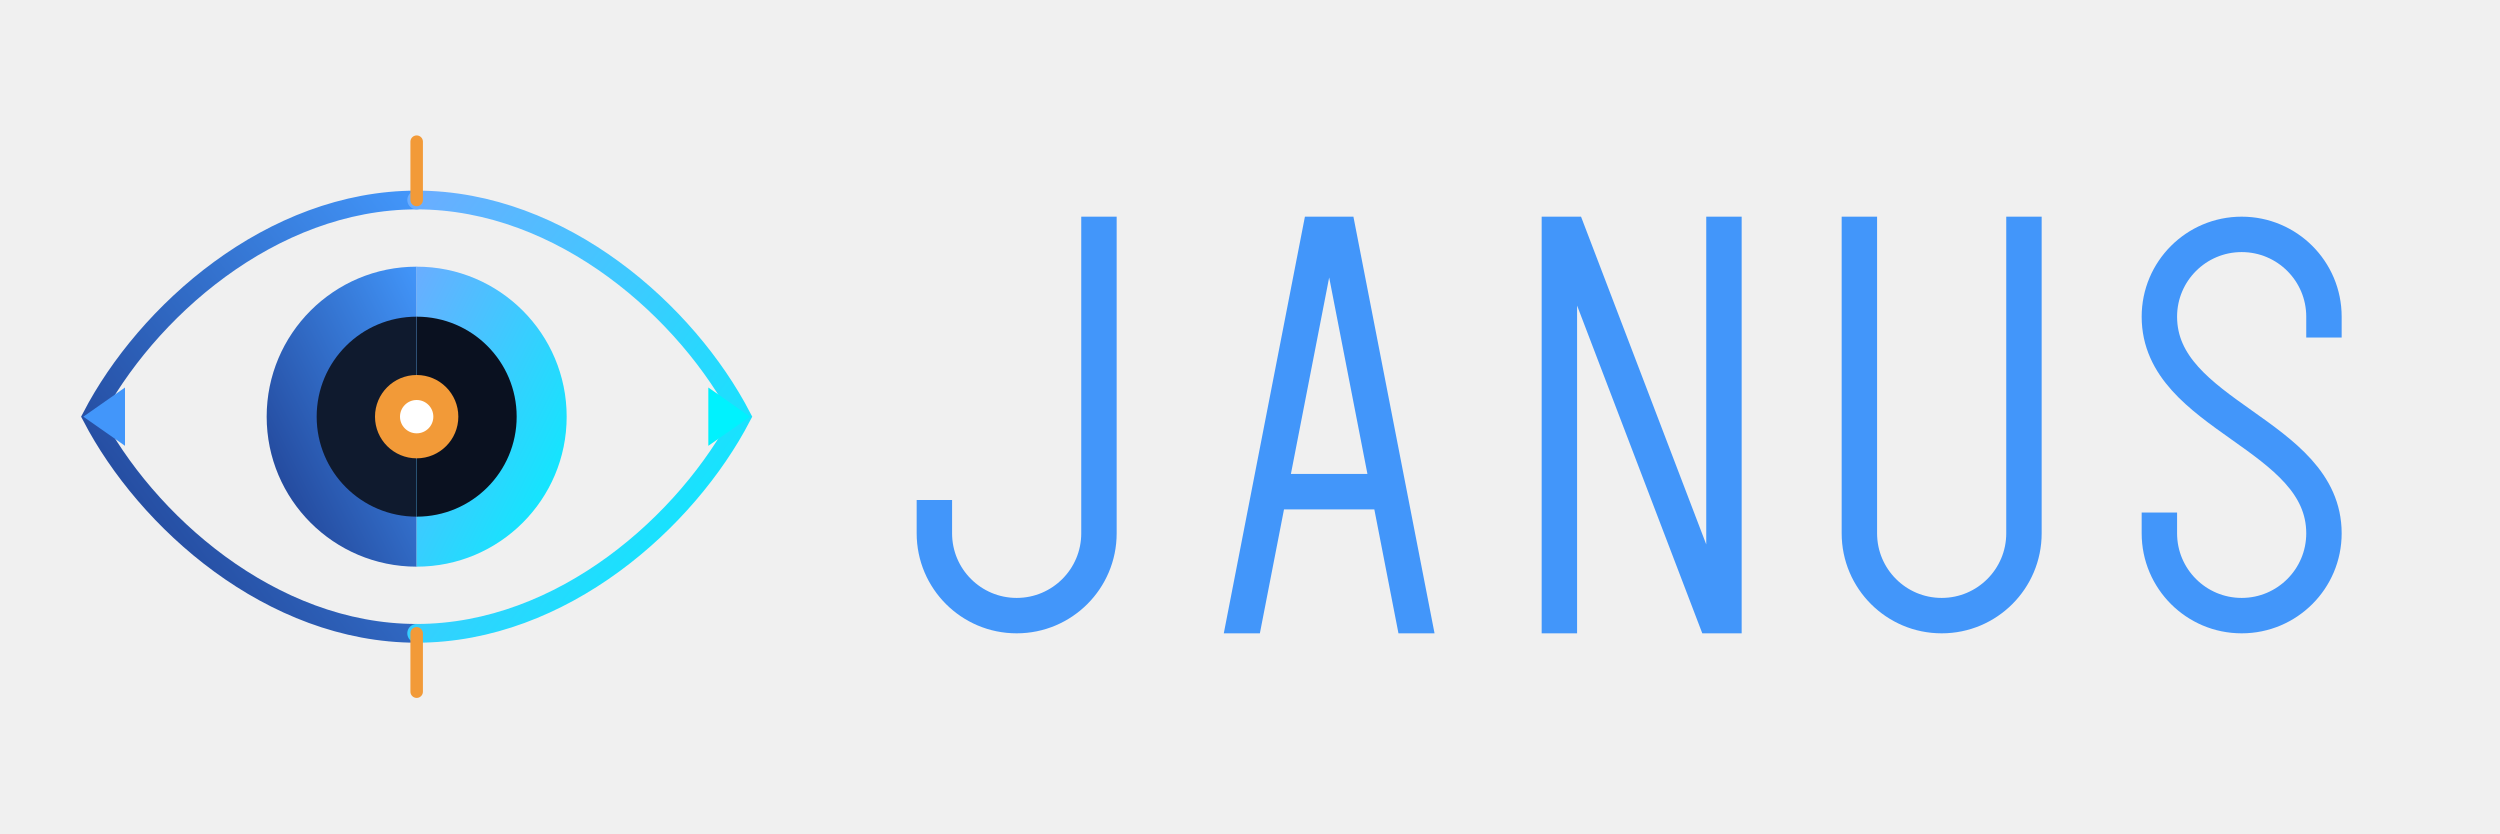
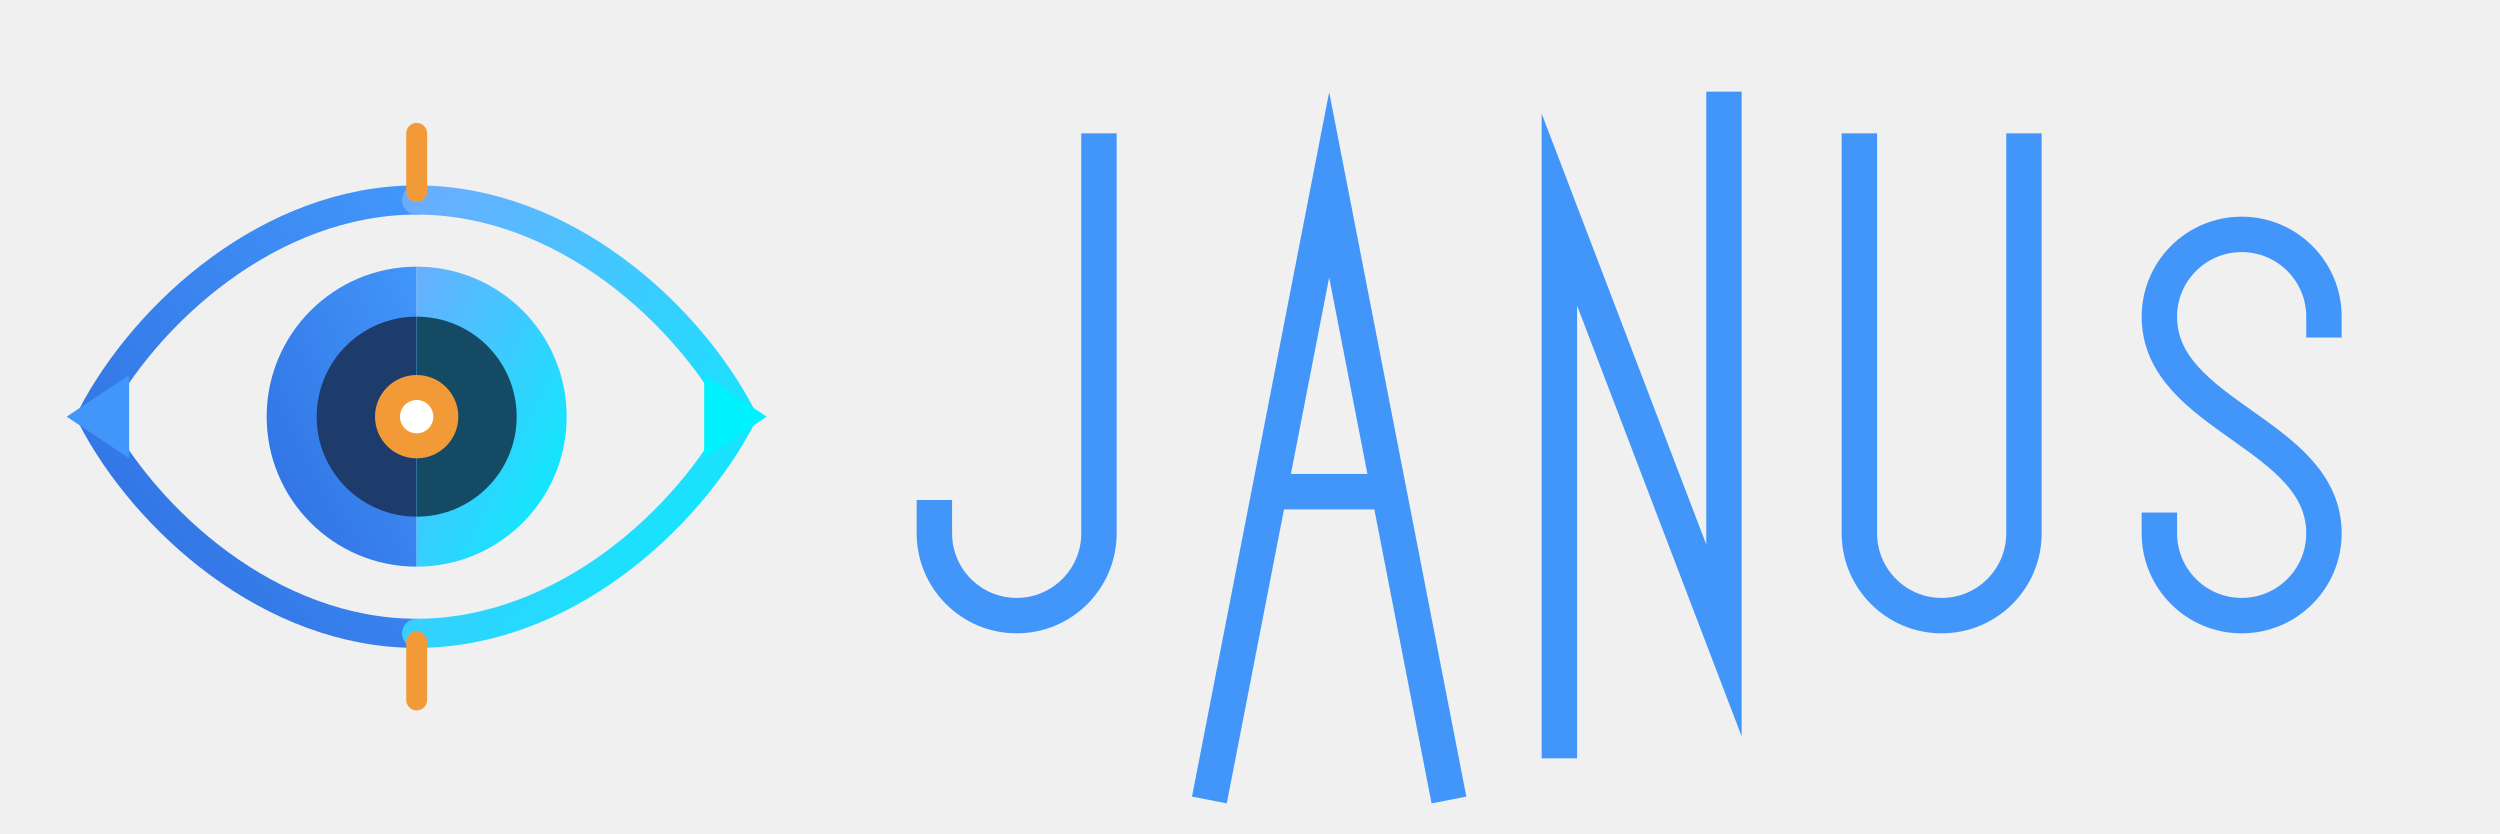
<svg xmlns="http://www.w3.org/2000/svg" viewBox="0 0 600 200" width="600" height="200">
  <g transform="translate(0, 0)">
    <g id="simbolo">
      <defs>
        <linearGradient id="h-s-pass" x1="100%" y1="0%" x2="0%" y2="100%">
          <stop offset="0%" stop-color="#4296FA" />
-           <stop offset="100%" stop-color="#1E3A8A" />
+           <stop offset="100%" stop-color="#2F6FE0" />
        </linearGradient>
        <linearGradient id="h-s-fut" x1="0%" y1="0%" x2="100%" y2="100%">
          <stop offset="0%" stop-color="#6AADFF" />
          <stop offset="100%" stop-color="#00F2FE" />
        </linearGradient>
      </defs>
-       <path d="M 100, 48 C 65, 48 35, 75 22, 100 C 35, 125 65, 152 100, 152" fill="none" stroke="url(#h-s-pass)" stroke-width="4.5" stroke-linecap="round" />
-       <path d="M 100, 48 C 135, 48 165, 75 178, 100 C 165, 125 135, 152 100, 152" fill="none" stroke="url(#h-s-fut)" stroke-width="4.5" stroke-linecap="round" />
+       <path d="M 100, 48 C 65, 48 35, 75 22, 100 C 35, 125 65, 152 100, 152" fill="none" stroke="url(#h-s-pass)" stroke-width="7" stroke-linecap="round" />
+       <path d="M 100, 48 C 135, 48 165, 75 178, 100 C 165, 125 135, 152 100, 152" fill="none" stroke="url(#h-s-fut)" stroke-width="7" stroke-linecap="round" />
      <path d="M 100, 64 A 36,36 0 0,0 100, 136 Z" fill="url(#h-s-pass)" />
-       <path d="M 100, 76 A 24,24 0 0,0 100, 124 Z" fill="#0F1A2E" />
+       <path d="M 100, 76 A 24,24 0 0,0 100, 124 Z" fill="#1D3B6B" />
      <path d="M 100, 64 A 36,36 0 0,1 100, 136 Z" fill="url(#h-s-fut)" />
-       <path d="M 100, 76 A 24,24 0 0,1 100, 124 Z" fill="#0A1120" />
-       <line x1="100" y1="34" x2="100" y2="48" stroke="#F29A38" stroke-width="3" stroke-linecap="round" />
-       <line x1="100" y1="152" x2="100" y2="166" stroke="#F29A38" stroke-width="3" stroke-linecap="round" />
-       <path d="M 20, 100 L 30, 93 L 30, 107 Z" fill="#4296FA" />
-       <path d="M 180, 100 L 170, 93 L 170, 107 Z" fill="#00F2FE" />
+       <path d="M 100, 76 A 24,24 0 0,1 100, 124 Z" fill="#144A63" />
+       <line x1="100" y1="32" x2="100" y2="46" stroke="#F29A38" stroke-width="5" stroke-linecap="round" />
+       <line x1="100" y1="154" x2="100" y2="168" stroke="#F29A38" stroke-width="5" stroke-linecap="round" />
+       <path d="M 16, 100 L 31, 90 L 31, 110 Z" fill="#4296FA" />
+       <path d="M 184, 100 L 169, 90 L 169, 110 Z" fill="#00F2FE" />
      <circle cx="100" cy="100" r="10" fill="#F29A38" />
      <circle cx="100" cy="100" r="4" fill="#FFFFFF" />
    </g>
  </g>
  <g transform="translate(220, 52) scale(1.0)">
    <g id="nome">
-       <clipPath id="h-w">
-         <rect x="-10" y="0" width="362" height="100" />
-       </clipPath>
-       <g clip-path="url(#h-w)" fill="none" stroke="#4296FA" stroke-width="8.5" stroke-linejoin="miter" stroke-miterlimit="12">
+       <g fill="none" stroke="#4296FA" stroke-width="8.5" stroke-linejoin="miter" stroke-miterlimit="12">
        <path transform="translate(0,0)" d="M43.75,-20 L43.75,76.0 A19.75,19.75 0 0 1 4.25,76.0 L4.25,68.0" />
        <path transform="translate(72,0)" d="M-1.75,140 L27.0,-7.65 L55.75,140 M10.8,66.0 L43.2,66.0" />
        <path transform="translate(150,0)" d="M4.25,130 L4.25,-1.7 L43.75,101.7 L43.75,-30" />
        <path transform="translate(222,0)" d="M4.25,-20 L4.25,76.0 A19.75,19.75 0 0 0 43.75,76.0 L43.75,-20" />
        <path transform="translate(294,0)" d="M43.75,29.0 L43.75,24.0 A19.75,19.75 0 0 0 4.25,24.0 C4.25,48.0 43.75,52.0 43.75,76.0 A19.75,19.75 0 0 1 4.25,76.0 L4.25,71.0" />
      </g>
    </g>
  </g>
</svg>
